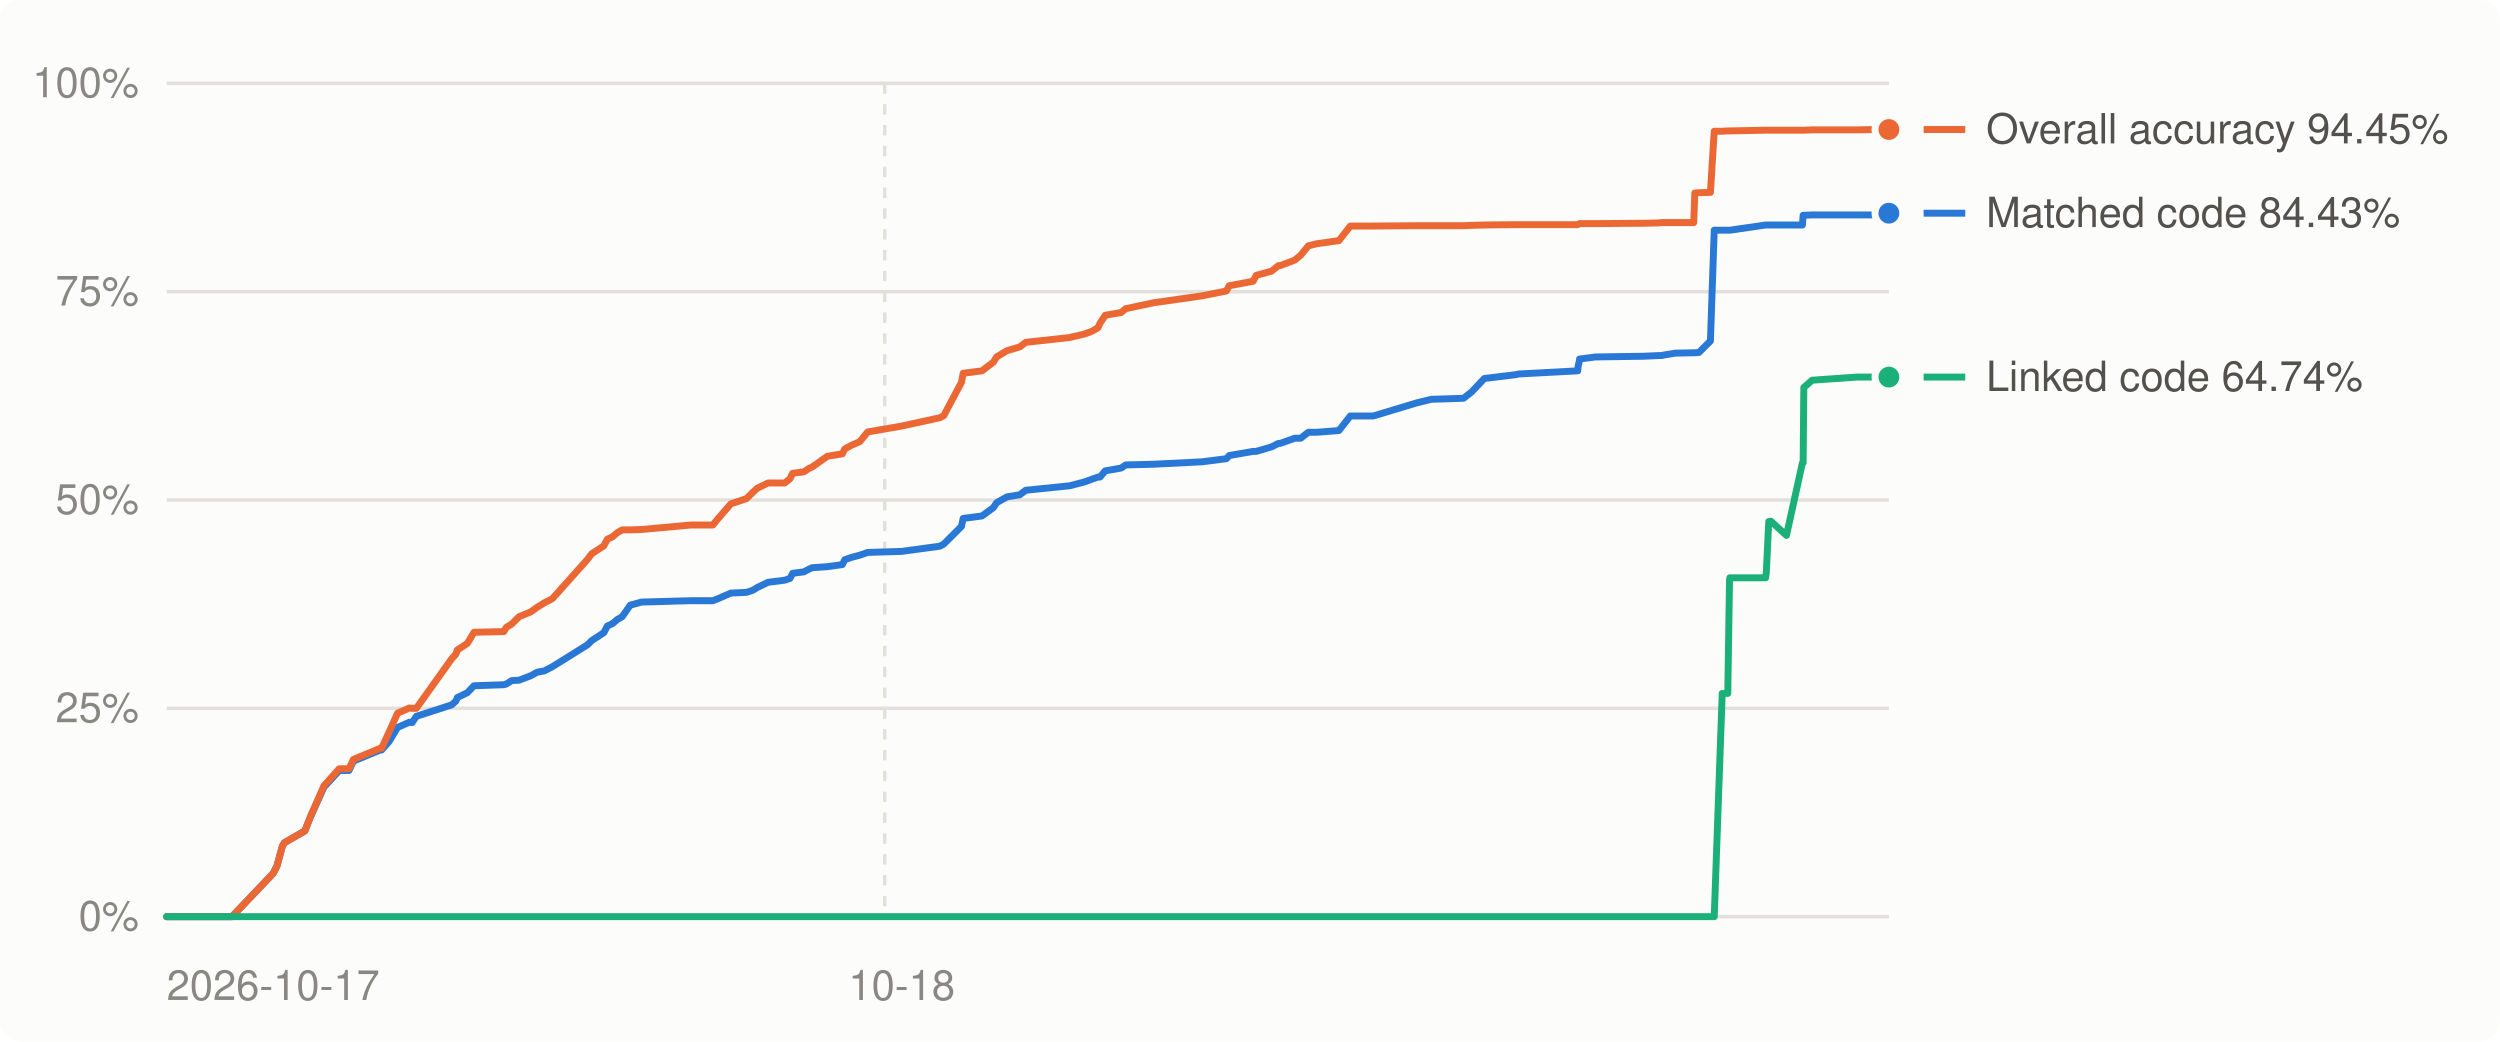
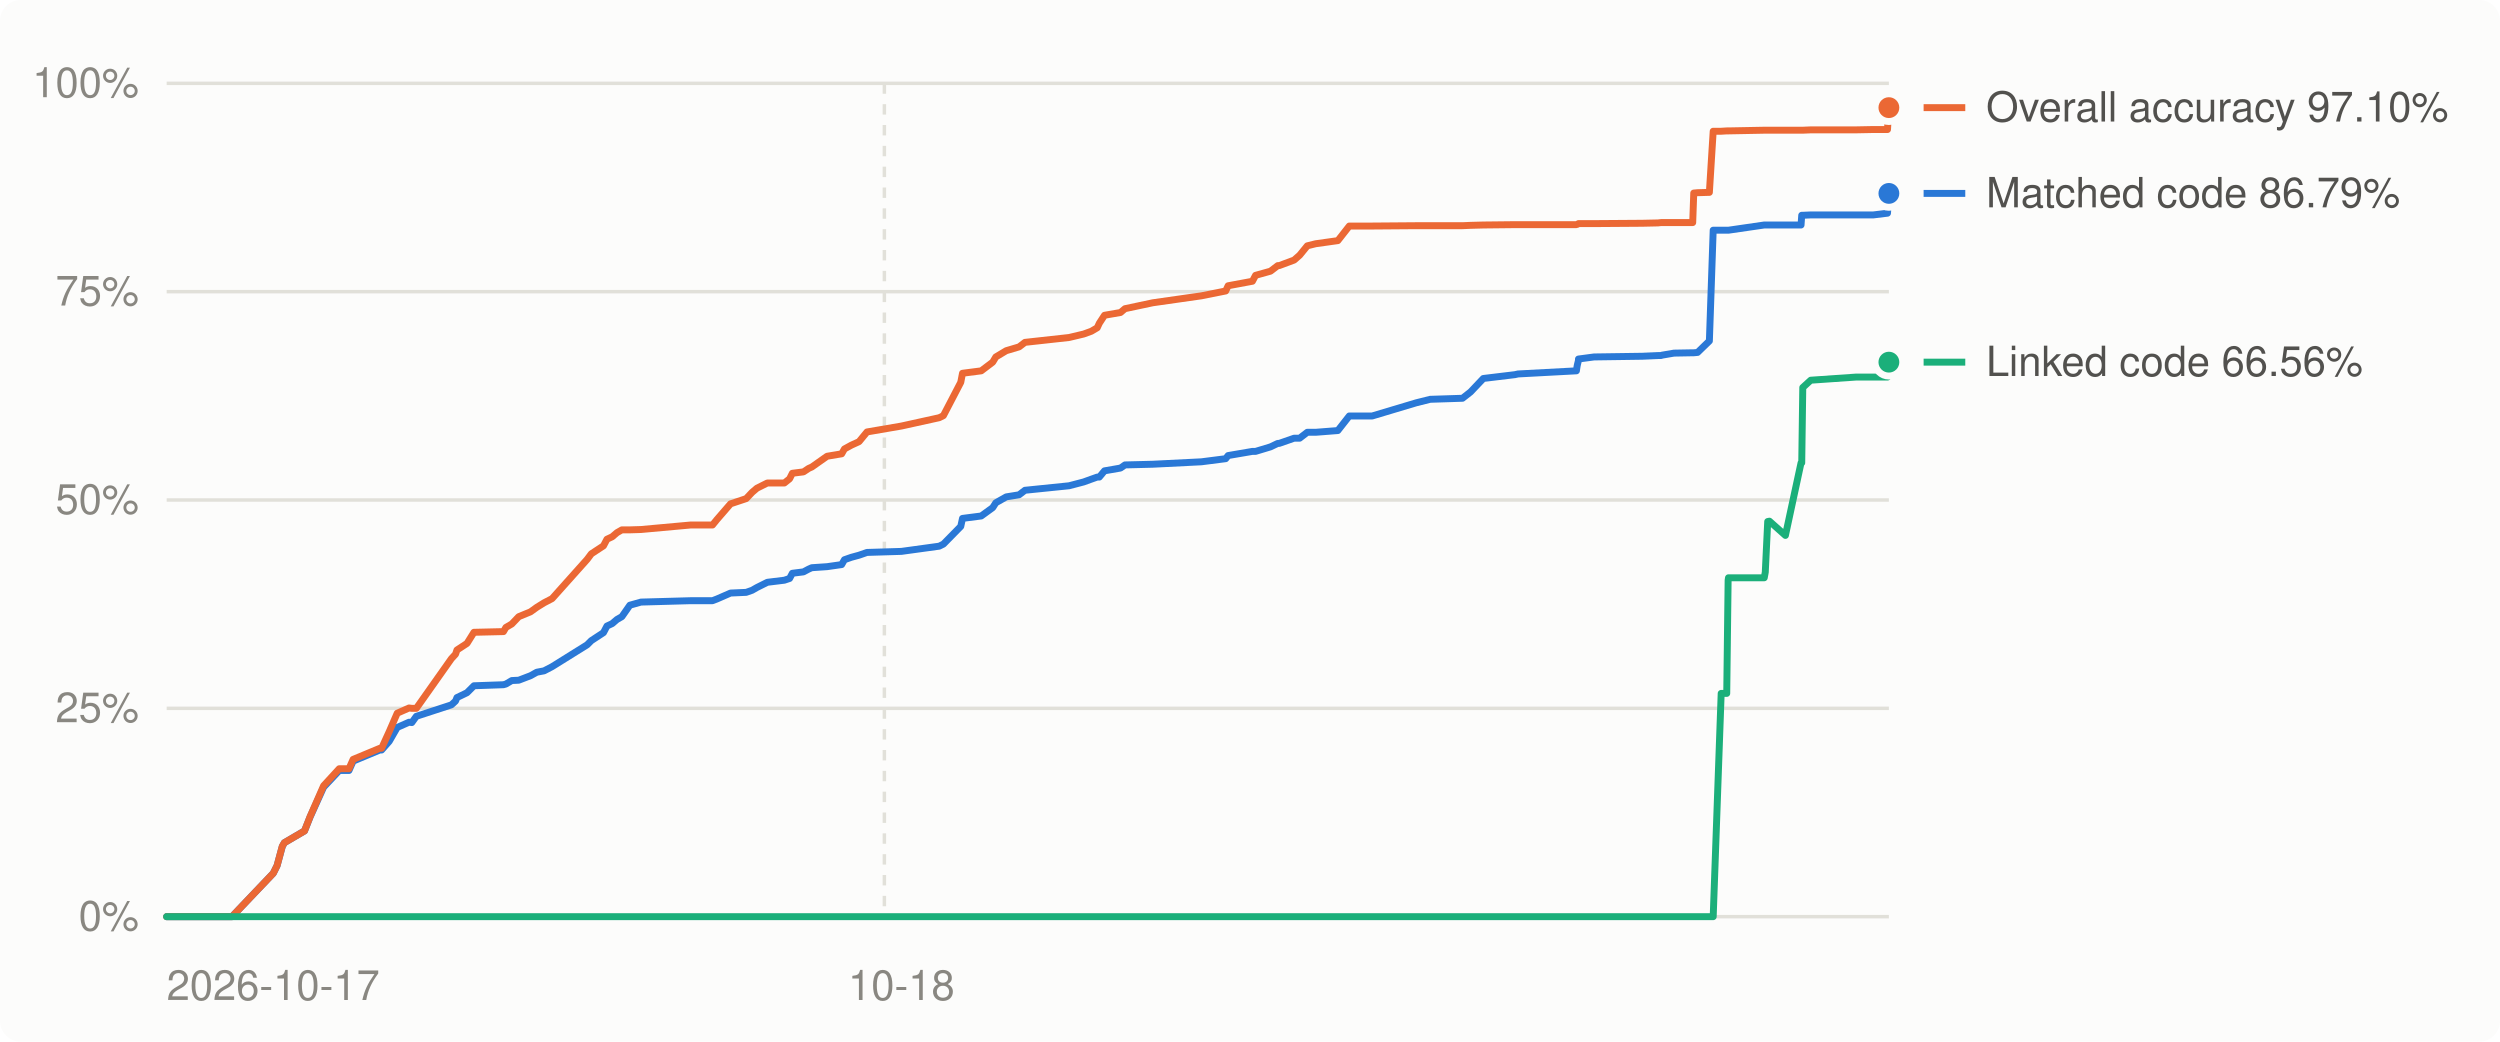
<svg xmlns="http://www.w3.org/2000/svg" viewBox="0 0 720 300" width="720" height="300" role="img" aria-label="Decompilation progress over time">
  <style>
.bg{fill:#fcfcfb}.grid{stroke:#e1e0d9}.muted{fill:#898781}.lbl{fill:#52514e}.ln0{stroke:#2a78d6}.dot0{fill:#2a78d6;stroke:#fcfcfb}.ln1{stroke:#eb6834}.dot1{fill:#eb6834;stroke:#fcfcfb}.ln2{stroke:#1baf7a}.dot2{fill:#1baf7a;stroke:#fcfcfb}
@media (prefers-color-scheme: dark){.bg{fill:#1a1a19}.grid{stroke:#2c2c2a}.muted{fill:#898781}.lbl{fill:#c3c2b7}.ln0{stroke:#3987e5}.dot0{fill:#3987e5;stroke:#1a1a19}.ln1{stroke:#d95926}.dot1{fill:#d95926;stroke:#1a1a19}.ln2{stroke:#199e70}.dot2{fill:#199e70;stroke:#1a1a19}}
text{font:12px -apple-system,BlinkMacSystemFont,'Segoe UI',Helvetica,Arial,sans-serif}
</style>
  <rect class="bg" width="720" height="300" rx="6" />
  <line x1="48" x2="544" y1="264.0" y2="264.0" class="grid" stroke-width="1" />
  <text x="40" y="268.0" class="muted" text-anchor="end">0%</text>
  <line x1="48" x2="544" y1="204.0" y2="204.0" class="grid" stroke-width="1" />
  <text x="40" y="208.0" class="muted" text-anchor="end">25%</text>
  <line x1="48" x2="544" y1="144.0" y2="144.0" class="grid" stroke-width="1" />
  <text x="40" y="148.0" class="muted" text-anchor="end">50%</text>
  <line x1="48" x2="544" y1="84.0" y2="84.0" class="grid" stroke-width="1" />
  <text x="40" y="88.0" class="muted" text-anchor="end">75%</text>
  <line x1="48" x2="544" y1="24.0" y2="24.0" class="grid" stroke-width="1" />
  <text x="40" y="28.0" class="muted" text-anchor="end">100%</text>
-   <line x1="254.8" x2="254.8" y1="24" y2="264" class="grid" stroke-width="1" stroke-dasharray="3 3" />
+   <line x1="254.7" x2="254.7" y1="24" y2="264" class="grid" stroke-width="1" stroke-dasharray="3 3" />
  <text class="muted" x="48.0" y="288" text-anchor="start">2026-10-17</text>
-   <text class="muted" x="259.7" y="288" text-anchor="middle">10-18</text>
-   <polyline points="48.0,264.0 66.8,264.0 78.7,251.5 79.8,249.3 81.3,243.8 81.9,242.7 87.8,239.3 89.4,235.3 93.3,226.7 97.7,221.9 100.5,221.9 101.8,219.2 109.5,216.0 109.9,216.0 112.1,213.5 114.5,209.5 117.9,208.0 118.7,208.1 119.9,206.3 130.1,203.0 131.3,201.9 131.7,200.9 134.6,199.5 136.5,197.5 145.1,197.2 145.8,197.0 147.4,196.0 149.5,195.9 152.9,194.6 154.7,193.6 156.8,193.2 159.1,192.0 169.2,185.7 170.4,184.5 173.9,182.2 174.9,180.3 176.4,179.6 177.8,178.4 179.2,177.6 181.5,174.3 184.7,173.4 199.0,173.0 205.3,173.0 206.6,172.5 210.5,170.8 215.0,170.6 216.8,170.0 218.1,169.2 221.2,167.7 226.0,167.1 227.5,166.6 228.3,165.1 231.5,164.7 233.0,163.9 233.9,163.5 238.3,163.2 242.6,162.6 243.3,161.2 245.3,160.5 247.6,159.9 249.9,159.1 259.7,158.8 270.7,157.3 271.8,156.7 276.9,151.6 277.4,149.3 282.8,148.6 286.1,146.2 287.0,144.8 290.0,143.1 293.7,142.5 295.4,141.2 308.1,139.9 312.3,138.8 314.5,138.0 316.2,137.4 316.8,137.4 318.3,135.6 322.9,134.8 324.2,133.9 332.2,133.7 346.2,133.0 353.2,132.1 354.0,131.2 360.9,130.0 361.8,130.0 366.2,128.7 368.2,127.7 368.7,127.7 372.9,126.2 374.6,126.2 376.8,124.5 379.2,124.5 385.6,124.0 388.9,119.8 395.5,119.8 408.1,116.0 412.2,115.0 421.5,114.7 423.8,112.9 427.5,109.0 436.6,107.9 437.5,107.7 454.4,106.8 454.5,105.5 454.6,105.0 454.9,103.8 454.9,103.4 459.5,102.8 473.3,102.6 477.8,102.4 478.7,102.4 478.9,102.3 482.5,101.7 487.8,101.6 488.1,101.6 489.3,101.5 492.6,98.2 493.7,66.3 496.0,66.3 497.6,66.3 498.1,66.3 498.2,66.3 508.5,64.8 508.7,64.8 509.4,64.8 510.0,64.8 514.5,64.8 519.1,64.8 519.3,62.0 519.5,62.0 521.9,61.9 534.8,61.9 539.9,61.9 544.0,61.4" fill="none" class="ln0" stroke-width="2" stroke-linejoin="round" stroke-linecap="round" />
-   <polyline points="48.0,264.0 66.8,264.0 78.7,251.5 79.8,249.3 81.3,243.7 81.9,242.7 87.8,239.3 89.4,235.2 93.3,226.3 97.7,221.4 100.5,221.4 101.8,218.7 109.5,215.5 109.9,215.5 112.1,210.7 114.5,205.4 117.9,203.9 118.7,204.0 119.9,204.0 130.1,189.7 131.3,188.4 131.7,187.2 134.6,185.3 136.5,182.1 145.1,181.9 145.8,180.7 147.4,179.7 149.5,177.6 152.9,176.2 154.7,174.9 156.8,173.6 159.1,172.4 169.2,161.1 170.4,159.5 173.9,157.2 174.9,155.3 176.4,154.6 177.8,153.4 179.2,152.6 181.5,152.6 184.7,152.5 199.0,151.2 205.3,151.2 206.6,149.6 210.5,145.1 215.0,143.6 216.8,141.8 218.1,140.6 221.2,139.1 226.0,139.1 227.5,137.9 228.3,136.3 231.5,135.9 233.0,134.9 233.9,134.5 238.3,131.4 242.6,130.7 243.3,129.3 245.3,128.2 247.6,127.2 249.9,124.4 259.7,122.7 270.7,120.3 271.8,119.7 276.9,110.1 277.4,107.5 282.8,106.8 286.1,104.3 287.0,102.8 290.0,101.0 293.7,99.9 295.4,98.6 308.1,97.2 312.3,96.2 314.5,95.4 316.2,94.4 316.8,93.1 318.3,90.8 322.9,90.0 324.2,88.9 332.2,87.2 346.2,85.2 353.2,83.8 354.0,82.3 360.9,81.0 361.8,79.3 366.2,78.1 368.2,76.5 368.7,76.5 372.9,74.9 374.6,73.5 376.8,70.8 379.2,70.2 385.6,69.3 388.9,65.1 395.5,65.1 408.1,65.0 412.2,65.0 421.5,65.0 423.8,64.9 427.5,64.8 436.6,64.7 437.5,64.7 454.4,64.7 454.5,64.6 454.6,64.6 454.9,64.4 454.9,64.4 459.5,64.4 473.3,64.3 477.8,64.2 478.7,64.1 478.9,64.1 482.5,64.1 487.8,64.1 488.1,55.6 489.3,55.5 492.6,55.4 493.7,37.8 496.0,37.8 497.6,37.7 498.1,37.7 498.2,37.7 508.5,37.5 508.7,37.5 509.4,37.5 510.0,37.5 514.5,37.5 519.1,37.5 519.3,37.5 519.5,37.5 521.9,37.4 534.8,37.4 539.9,37.3 544.0,37.3" fill="none" class="ln1" stroke-width="2" stroke-linejoin="round" stroke-linecap="round" />
-   <polyline points="48.0,264.0 66.8,264.0 78.7,264.0 79.8,264.0 81.3,264.0 81.9,264.0 87.8,264.0 89.4,264.0 93.3,264.0 97.7,264.0 100.5,264.0 101.8,264.0 109.5,264.0 109.9,264.0 112.1,264.0 114.5,264.0 117.9,264.0 118.7,264.0 119.9,264.0 130.1,264.0 131.3,264.0 131.7,264.0 134.6,264.0 136.5,264.0 145.1,264.0 145.8,264.0 147.4,264.0 149.5,264.0 152.9,264.0 154.7,264.0 156.8,264.0 159.1,264.0 169.2,264.0 170.4,264.0 173.9,264.0 174.9,264.0 176.4,264.0 177.8,264.0 179.2,264.0 181.5,264.0 184.7,264.0 199.0,264.0 205.3,264.0 206.6,264.0 210.5,264.0 215.0,264.0 216.8,264.0 218.1,264.0 221.2,264.0 226.0,264.0 227.5,264.0 228.3,264.0 231.5,264.0 233.0,264.0 233.9,264.0 238.3,264.0 242.6,264.0 243.3,264.0 245.3,264.0 247.6,264.0 249.9,264.0 259.7,264.0 270.7,264.0 271.8,264.0 276.9,264.0 277.4,264.0 282.8,264.0 286.1,264.0 287.0,264.0 290.0,264.0 293.7,264.0 295.4,264.0 308.1,264.0 312.3,264.0 314.5,264.0 316.2,264.0 316.8,264.0 318.3,264.0 322.9,264.0 324.2,264.0 332.2,264.0 346.2,264.0 353.2,264.0 354.0,264.0 360.9,264.0 361.8,264.0 366.2,264.0 368.2,264.0 368.7,264.0 372.9,264.0 374.6,264.0 376.8,264.0 379.2,264.0 385.6,264.0 388.9,264.0 395.5,264.0 408.1,264.0 412.2,264.0 421.5,264.0 423.8,264.0 427.5,264.0 436.6,264.0 437.5,264.0 454.4,264.0 454.5,264.0 454.6,264.0 454.9,264.0 454.9,264.0 459.5,264.0 473.3,264.0 477.8,264.0 478.7,264.0 478.9,264.0 482.5,264.0 487.8,264.0 488.1,264.0 489.3,264.0 492.6,264.0 493.7,264.0 496.0,199.7 497.6,199.7 498.1,167.1 498.2,166.4 508.5,166.4 508.7,164.8 509.4,150.2 510.0,150.1 514.5,154.2 519.1,133.3 519.3,133.3 519.5,111.6 521.9,109.5 534.8,108.6 539.9,108.6 544.0,108.6" fill="none" class="ln2" stroke-width="2" stroke-linejoin="round" stroke-linecap="round" />
-   <circle cx="544.0" cy="61.4" r="4" class="dot0" stroke-width="2" />
-   <circle cx="544.0" cy="37.3" r="4" class="dot1" stroke-width="2" />
-   <circle cx="544.0" cy="108.6" r="4" class="dot2" stroke-width="2" />
-   <line x1="554" x2="566" y1="108.6" y2="108.6" class="ln2" stroke-width="2" />
-   <text class="lbl" x="572" y="112.6">Linked code 64.74%</text>
-   <line x1="554" x2="566" y1="61.4" y2="61.4" class="ln0" stroke-width="2" />
-   <text class="lbl" x="572" y="65.4">Matched code 84.43%</text>
-   <line x1="554" x2="566" y1="37.3" y2="37.3" class="ln1" stroke-width="2" />
-   <text class="lbl" x="572" y="41.3">Overall accuracy 94.45%</text>
+   <text class="muted" x="259.6" y="288" text-anchor="middle">10-18</text>
+   <polyline points="48.0,264.0 66.8,264.0 78.7,251.5 79.8,249.3 81.3,243.8 81.9,242.7 87.7,239.3 89.3,235.3 93.2,226.7 97.7,221.9 100.5,221.9 101.7,219.2 109.4,216.0 109.9,216.0 112.1,213.5 114.4,209.5 117.8,208.0 118.6,208.1 119.9,206.3 130.0,203.0 131.2,201.9 131.6,200.9 134.5,199.5 136.5,197.5 145.0,197.2 145.7,197.0 147.4,196.0 149.4,195.9 152.8,194.6 154.6,193.6 156.7,193.2 159.0,192.0 169.1,185.7 170.3,184.5 173.8,182.2 174.8,180.3 176.3,179.6 177.7,178.4 179.1,177.6 181.4,174.3 184.6,173.4 198.9,173.0 205.2,173.0 206.5,172.5 210.4,170.8 214.9,170.6 216.6,170.0 218.0,169.2 221.0,167.7 225.9,167.1 227.4,166.6 228.2,165.1 231.4,164.7 232.9,163.9 233.8,163.5 238.2,163.2 242.4,162.6 243.2,161.2 245.2,160.5 247.4,159.9 249.7,159.1 259.6,158.8 270.5,157.3 271.7,156.7 276.7,151.6 277.2,149.3 282.6,148.6 285.9,146.2 286.8,144.8 289.8,143.1 293.5,142.5 295.2,141.2 307.9,139.9 312.1,138.8 314.3,138.0 316.0,137.4 316.6,137.4 318.1,135.6 322.7,134.8 324.0,133.9 332.0,133.7 346.0,133.0 353.0,132.1 353.7,131.2 360.7,130.0 361.6,130.0 365.9,128.7 368.0,127.7 368.4,127.7 372.7,126.2 374.3,126.2 376.5,124.5 378.9,124.5 385.3,124.0 388.6,119.8 395.2,119.8 407.9,116.0 411.9,115.0 421.2,114.7 423.5,112.9 427.2,109.0 436.3,107.9 437.2,107.7 454.0,106.8 454.2,105.5 454.3,105.0 454.6,103.8 454.6,103.4 459.1,102.8 473.0,102.6 477.5,102.4 478.4,102.4 478.6,102.3 482.1,101.7 487.5,101.6 487.8,101.6 488.9,101.5 492.3,98.2 493.4,66.3 495.7,66.3 497.3,66.3 497.7,66.3 497.8,66.3 508.1,64.8 508.4,64.8 509.1,64.8 509.6,64.8 514.2,64.8 518.7,64.8 518.9,62.0 519.2,62.0 521.5,61.9 534.5,61.9 539.5,61.9 543.6,61.4 544.0,55.7" fill="none" class="ln0" stroke-width="2" stroke-linejoin="round" stroke-linecap="round" />
+   <polyline points="48.0,264.0 66.8,264.0 78.7,251.5 79.8,249.3 81.3,243.7 81.9,242.7 87.7,239.3 89.3,235.2 93.2,226.3 97.7,221.4 100.5,221.4 101.7,218.7 109.4,215.5 109.9,215.5 112.1,210.7 114.4,205.4 117.8,203.9 118.6,204.0 119.9,204.0 130.0,189.7 131.2,188.4 131.6,187.2 134.5,185.3 136.5,182.1 145.0,181.9 145.7,180.7 147.4,179.7 149.4,177.6 152.8,176.2 154.6,174.9 156.7,173.6 159.0,172.4 169.1,161.1 170.3,159.5 173.8,157.2 174.8,155.3 176.3,154.6 177.7,153.4 179.1,152.6 181.4,152.6 184.6,152.5 198.9,151.2 205.2,151.2 206.5,149.6 210.4,145.1 214.9,143.6 216.6,141.8 218.0,140.6 221.0,139.1 225.9,139.1 227.4,137.9 228.2,136.3 231.4,135.9 232.9,134.9 233.8,134.5 238.2,131.4 242.4,130.7 243.2,129.3 245.2,128.2 247.4,127.2 249.7,124.4 259.6,122.7 270.5,120.3 271.7,119.7 276.7,110.1 277.2,107.5 282.6,106.8 285.9,104.3 286.8,102.8 289.8,101.0 293.5,99.9 295.2,98.6 307.9,97.2 312.1,96.2 314.3,95.4 316.0,94.4 316.6,93.1 318.1,90.8 322.7,90.0 324.0,88.9 332.0,87.2 346.0,85.2 353.0,83.8 353.7,82.3 360.7,81.0 361.6,79.3 365.9,78.1 368.0,76.5 368.4,76.5 372.7,74.9 374.3,73.5 376.5,70.8 378.9,70.2 385.3,69.3 388.6,65.1 395.2,65.1 407.9,65.0 411.9,65.0 421.2,65.0 423.5,64.9 427.2,64.8 436.3,64.7 437.2,64.7 454.0,64.7 454.2,64.6 454.3,64.6 454.6,64.4 454.6,64.4 459.1,64.4 473.0,64.3 477.5,64.2 478.4,64.1 478.6,64.1 482.1,64.1 487.5,64.1 487.8,55.6 488.9,55.5 492.3,55.4 493.4,37.8 495.7,37.8 497.3,37.7 497.7,37.7 497.8,37.7 508.1,37.5 508.4,37.5 509.1,37.5 509.6,37.5 514.2,37.5 518.7,37.5 518.9,37.5 519.2,37.5 521.5,37.4 534.5,37.4 539.5,37.3 543.6,37.3 544.0,31.0" fill="none" class="ln1" stroke-width="2" stroke-linejoin="round" stroke-linecap="round" />
+   <polyline points="48.0,264.0 66.8,264.0 78.7,264.0 79.8,264.0 81.3,264.0 81.9,264.0 87.7,264.0 89.3,264.0 93.2,264.0 97.7,264.0 100.5,264.0 101.7,264.0 109.4,264.0 109.9,264.0 112.1,264.0 114.4,264.0 117.8,264.0 118.6,264.0 119.9,264.0 130.0,264.0 131.2,264.0 131.6,264.0 134.5,264.0 136.5,264.0 145.0,264.0 145.7,264.0 147.4,264.0 149.4,264.0 152.8,264.0 154.6,264.0 156.7,264.0 159.0,264.0 169.1,264.0 170.3,264.0 173.8,264.0 174.8,264.0 176.3,264.0 177.7,264.0 179.1,264.0 181.4,264.0 184.6,264.0 198.9,264.0 205.2,264.0 206.5,264.0 210.4,264.0 214.9,264.0 216.6,264.0 218.0,264.0 221.0,264.0 225.9,264.0 227.4,264.0 228.2,264.0 231.4,264.0 232.9,264.0 233.8,264.0 238.2,264.0 242.4,264.0 243.2,264.0 245.2,264.0 247.4,264.0 249.7,264.0 259.6,264.0 270.5,264.0 271.7,264.0 276.7,264.0 277.2,264.0 282.6,264.0 285.9,264.0 286.8,264.0 289.8,264.0 293.5,264.0 295.2,264.0 307.9,264.0 312.1,264.0 314.3,264.0 316.0,264.0 316.6,264.0 318.1,264.0 322.7,264.0 324.0,264.0 332.0,264.0 346.0,264.0 353.0,264.0 353.7,264.0 360.7,264.0 361.6,264.0 365.9,264.0 368.0,264.0 368.4,264.0 372.7,264.0 374.3,264.0 376.5,264.0 378.9,264.0 385.3,264.0 388.6,264.0 395.2,264.0 407.9,264.0 411.9,264.0 421.2,264.0 423.5,264.0 427.2,264.0 436.3,264.0 437.2,264.0 454.0,264.0 454.2,264.0 454.3,264.0 454.6,264.0 454.6,264.0 459.1,264.0 473.0,264.0 477.5,264.0 478.4,264.0 478.6,264.0 482.1,264.0 487.5,264.0 487.8,264.0 488.9,264.0 492.3,264.0 493.4,264.0 495.7,199.7 497.3,199.7 497.7,167.1 497.8,166.4 508.1,166.4 508.4,164.8 509.1,150.2 509.6,150.1 514.2,154.2 518.7,133.3 518.9,133.3 519.2,111.6 521.5,109.5 534.5,108.6 539.5,108.6 543.6,108.6 544.0,104.3" fill="none" class="ln2" stroke-width="2" stroke-linejoin="round" stroke-linecap="round" />
+   <circle cx="544.0" cy="55.7" r="4" class="dot0" stroke-width="2" />
+   <circle cx="544.0" cy="31.0" r="4" class="dot1" stroke-width="2" />
+   <circle cx="544.0" cy="104.3" r="4" class="dot2" stroke-width="2" />
+   <line x1="554" x2="566" y1="104.3" y2="104.3" class="ln2" stroke-width="2" />
+   <text class="lbl" x="572" y="108.3">Linked code 66.56%</text>
+   <line x1="554" x2="566" y1="55.7" y2="55.7" class="ln0" stroke-width="2" />
+   <text class="lbl" x="572" y="59.7">Matched code 86.79%</text>
+   <line x1="554" x2="566" y1="31.0" y2="31.0" class="ln1" stroke-width="2" />
+   <text class="lbl" x="572" y="35.0">Overall accuracy 97.10%</text>
</svg>
